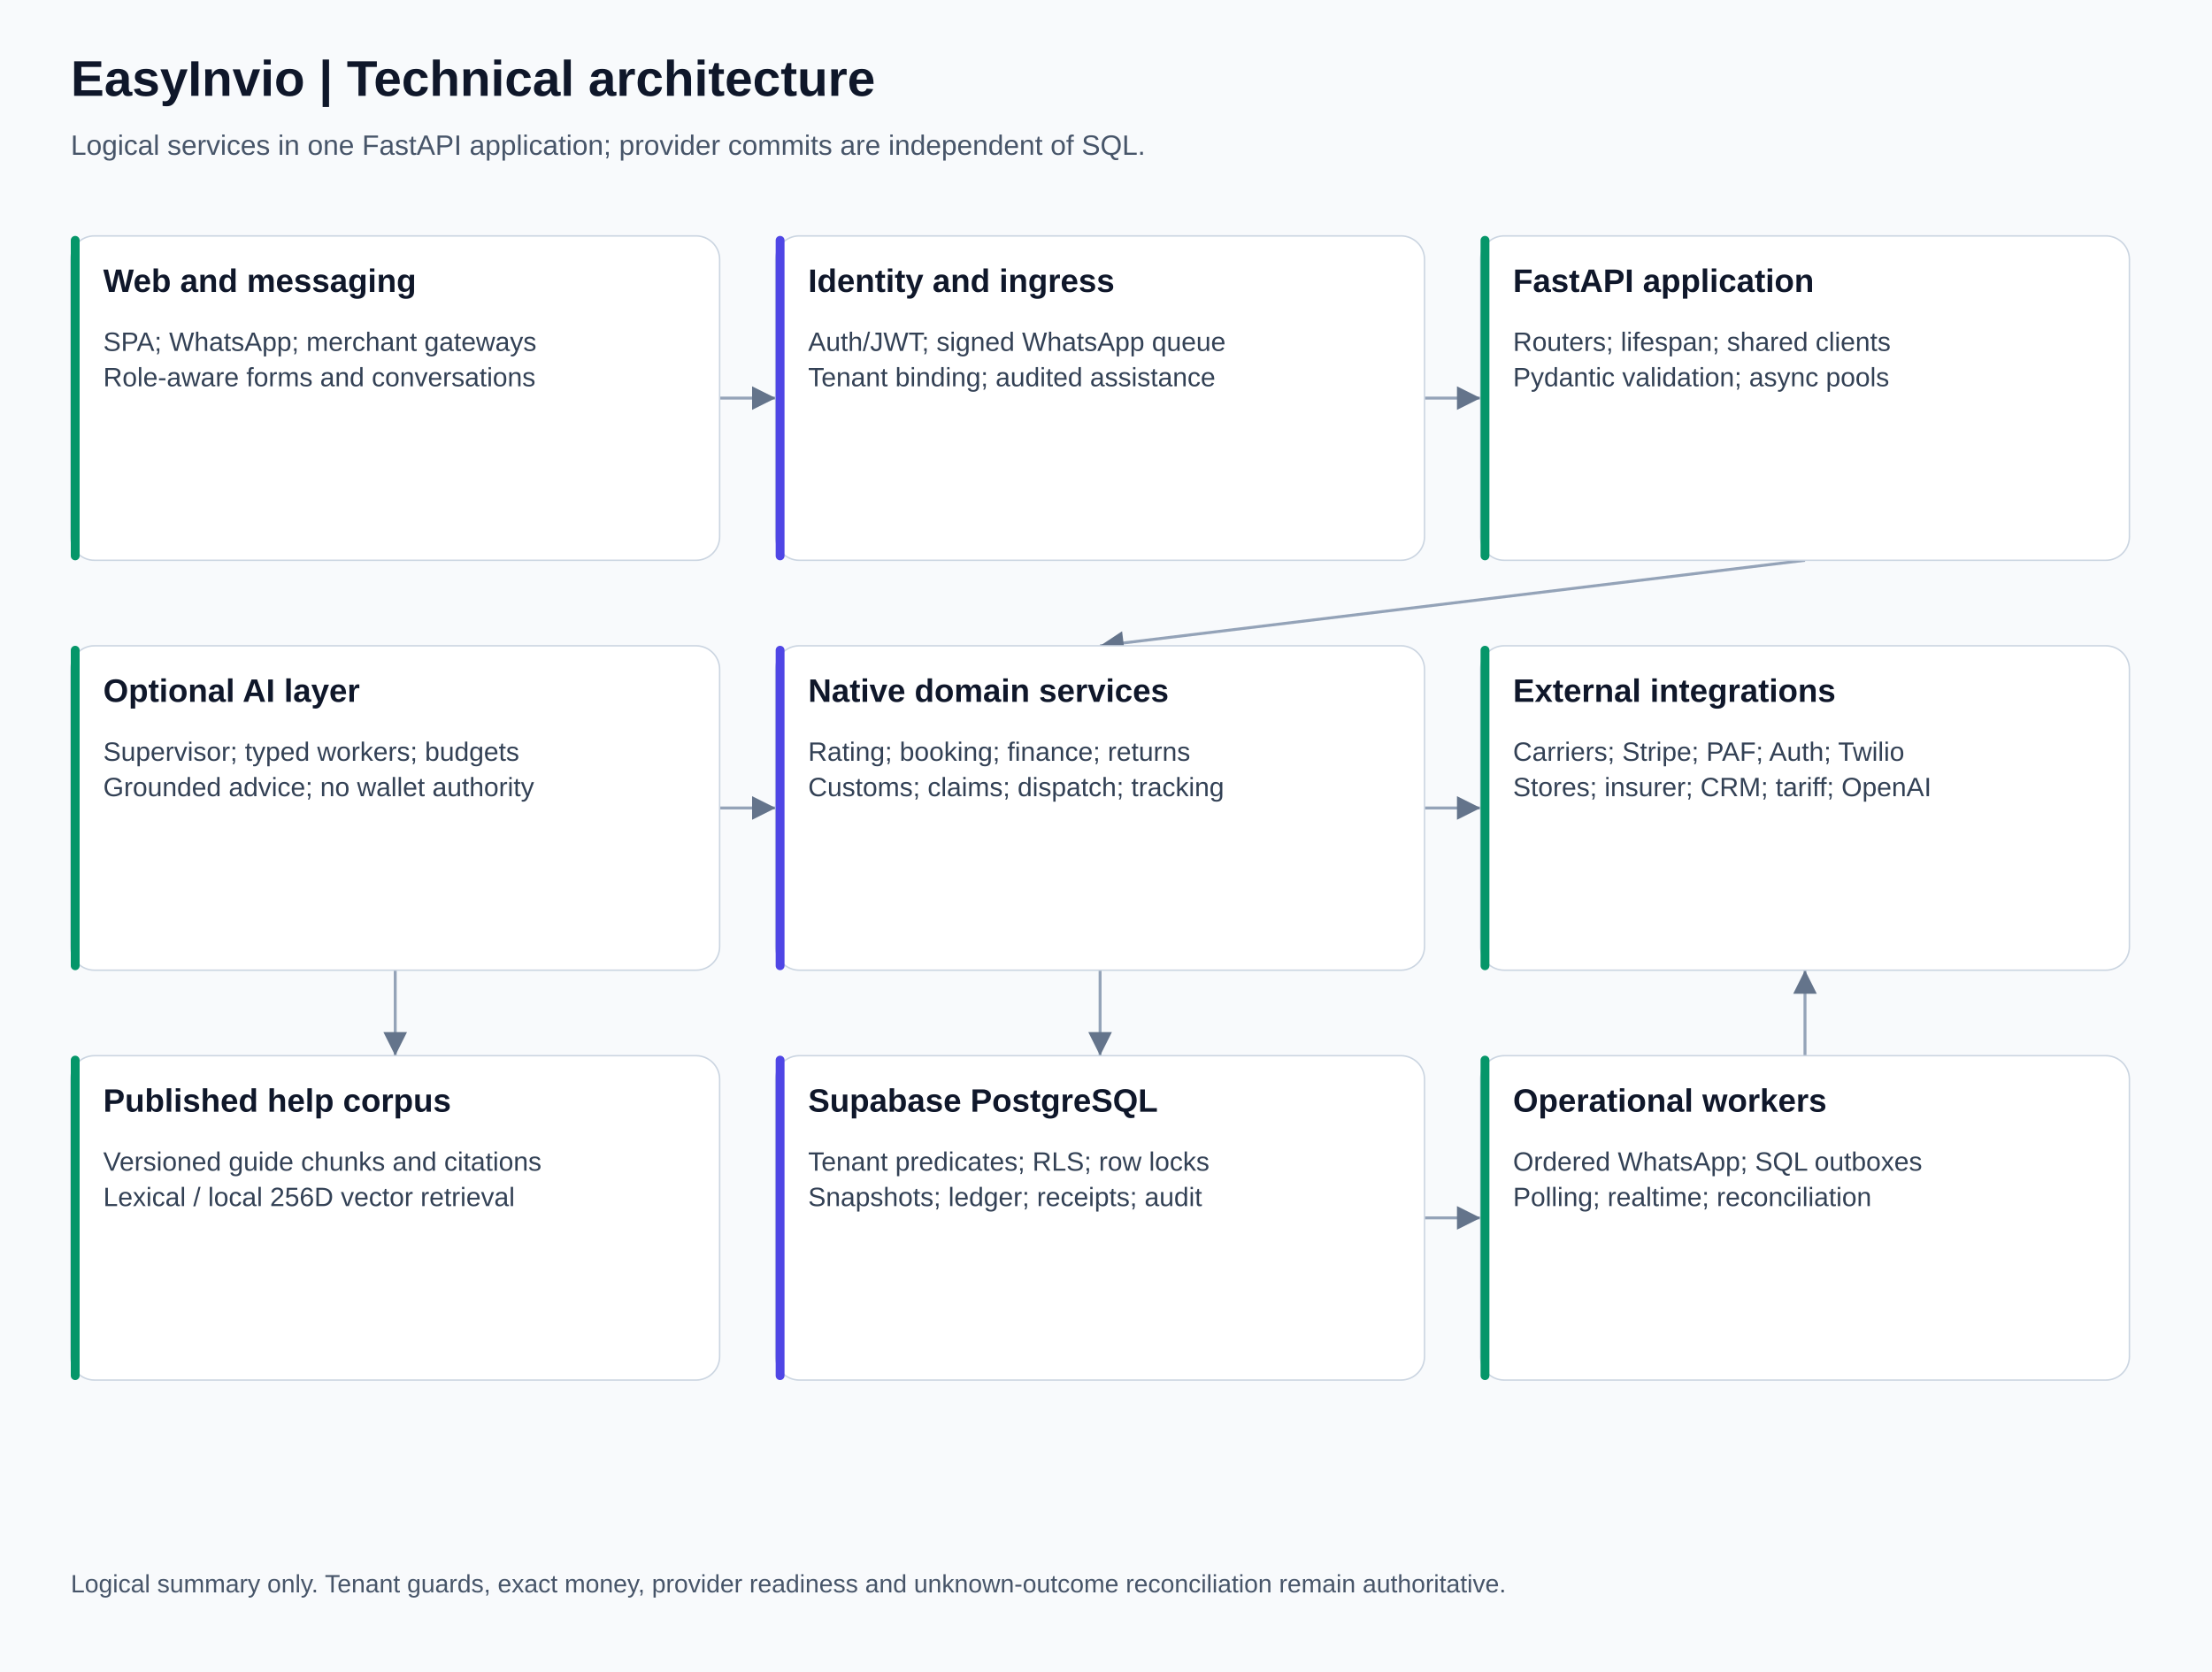
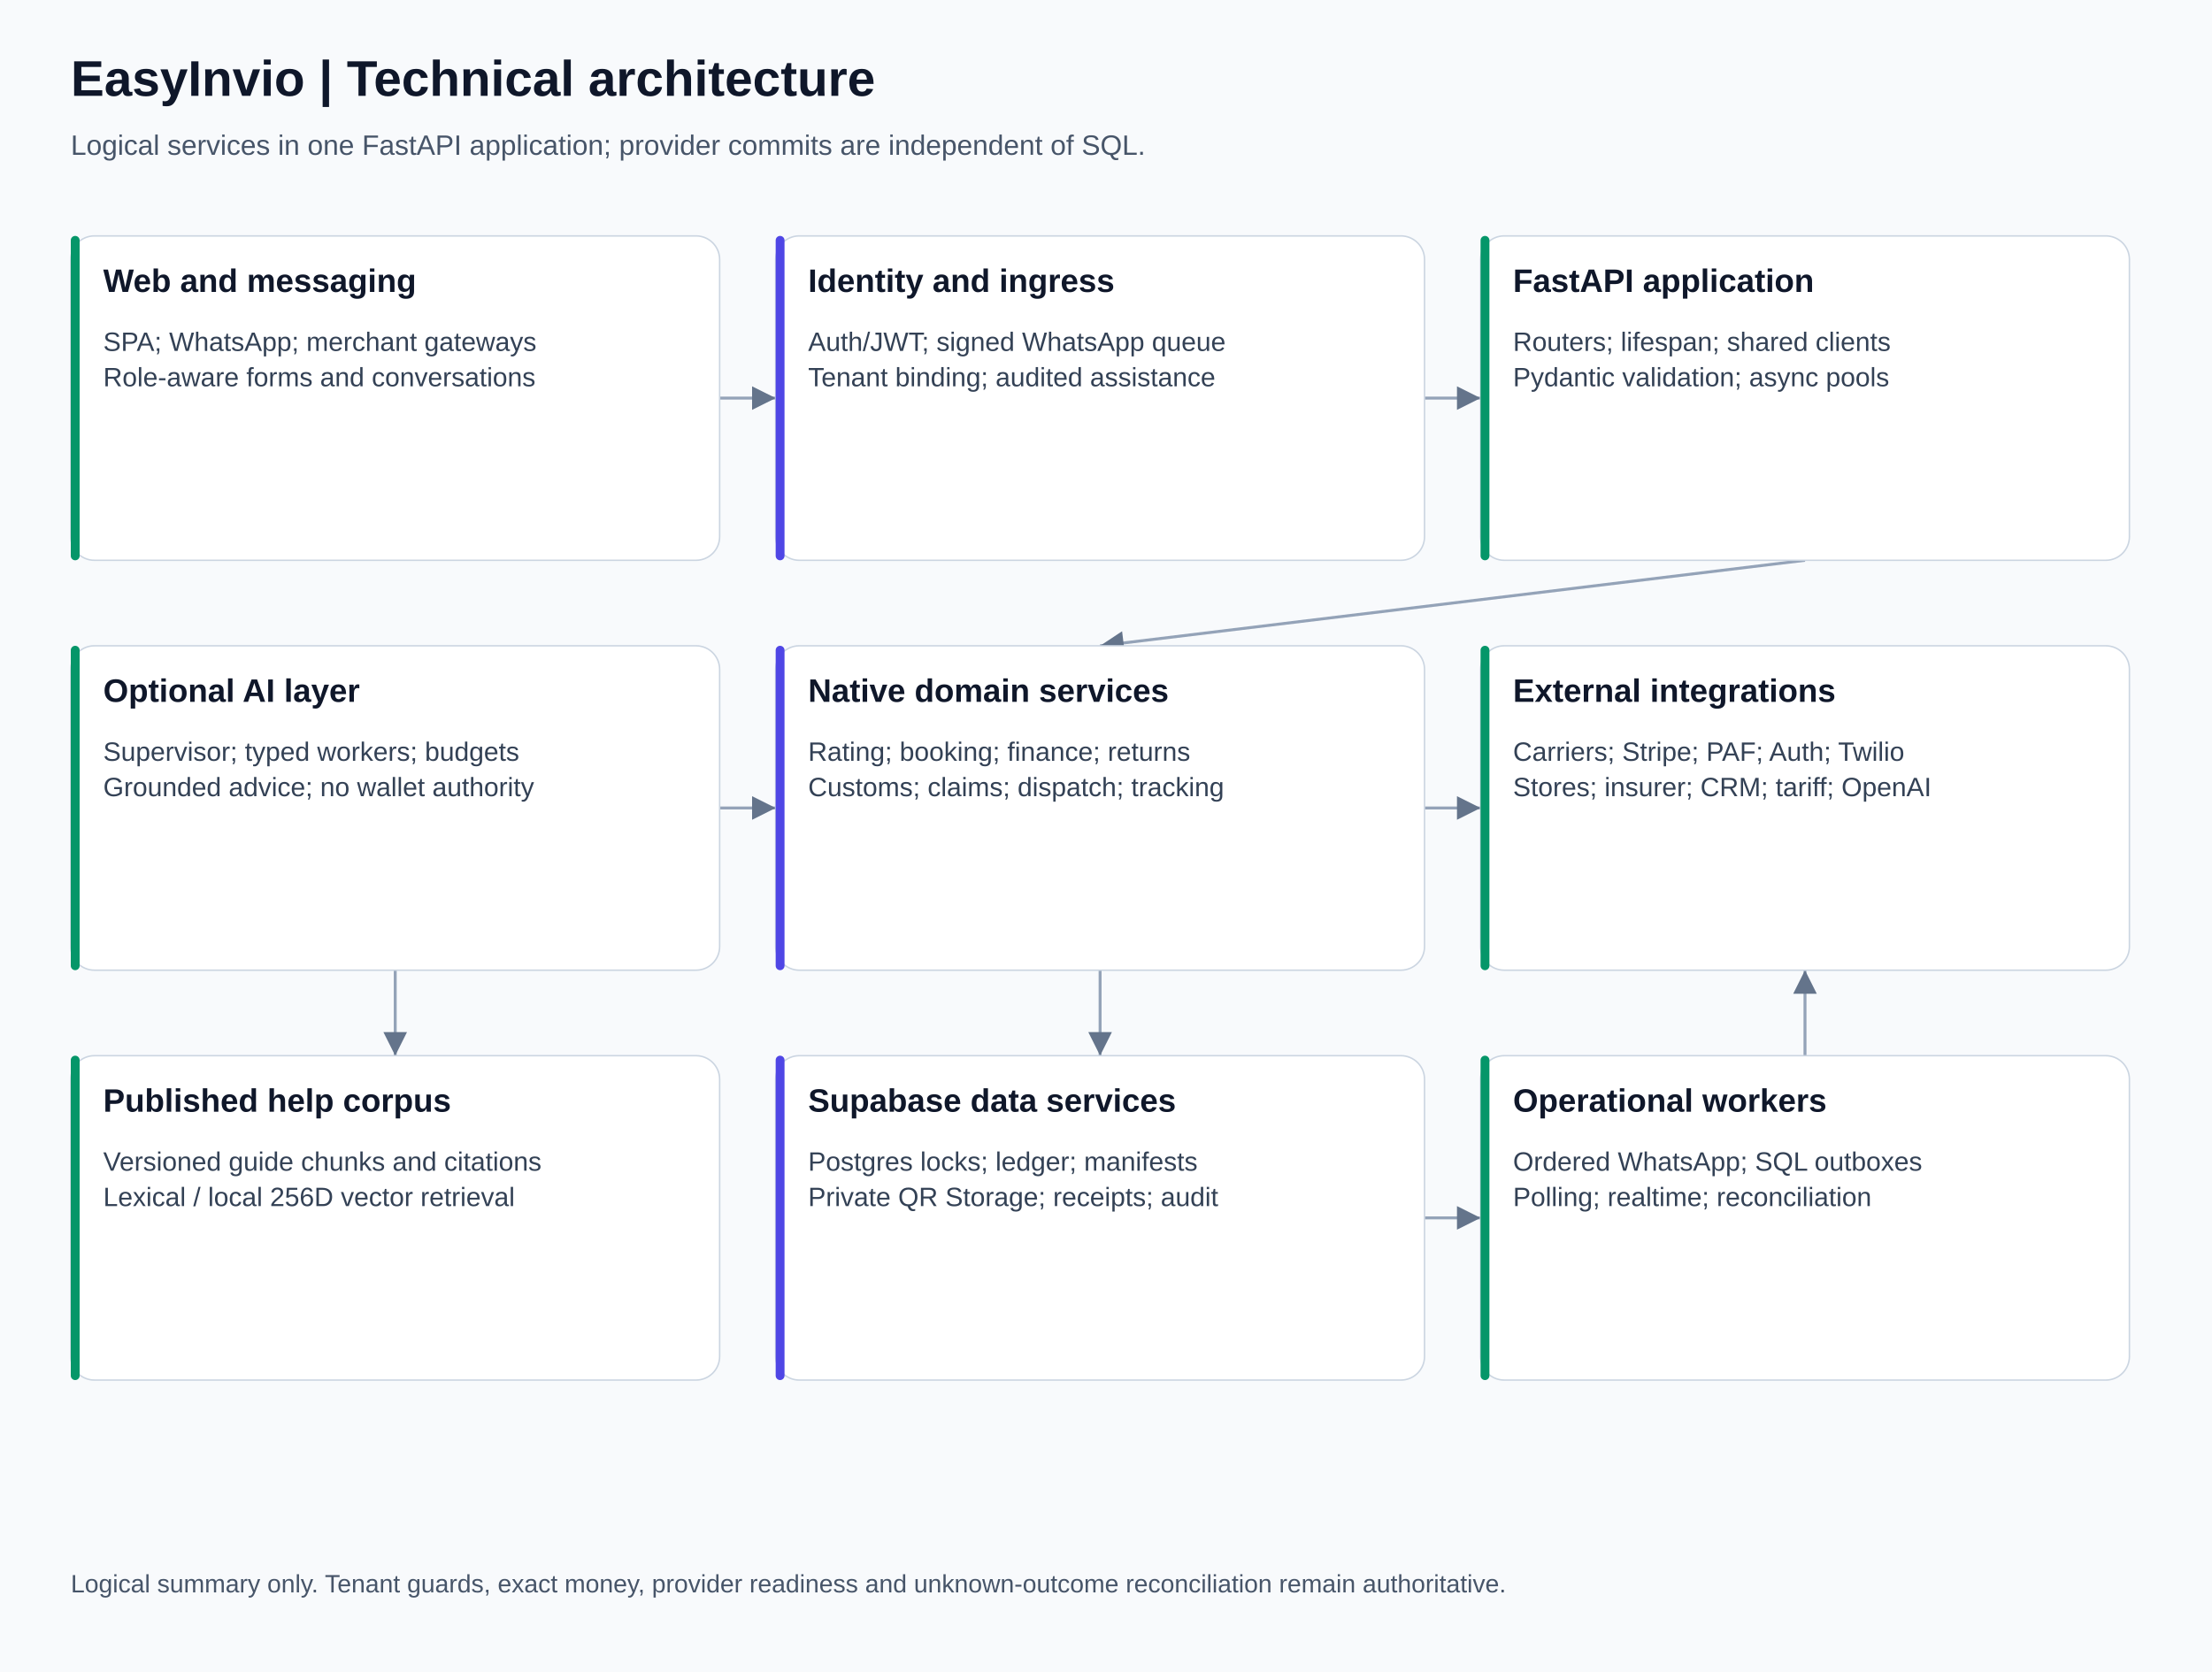
<svg xmlns="http://www.w3.org/2000/svg" width="1500" height="1134" viewBox="0 0 1500 1134" role="img">
  <defs>
    <marker id="arrow" markerWidth="9" markerHeight="9" refX="8" refY="4" orient="auto">
      <path d="M0 0L8 4L0 8Z" fill="#64748b" />
    </marker>
  </defs>
  <rect width="1500" height="1134" fill="#f8fafc" />
  <text x="48" y="65" style="font:700 34px Arial,sans-serif;fill:#0f172a">EasyInvio | Technical architecture</text>
  <text x="48" y="105" style="font:19px Arial,sans-serif;fill:#475569">Logical services in one FastAPI application; provider commits are independent of SQL.</text>
  <path d="M488 270L526 270" stroke="#94a3b8" stroke-width="2" fill="none" marker-end="url(#arrow)" />
  <path d="M966 270L1004 270" stroke="#94a3b8" stroke-width="2" fill="none" marker-end="url(#arrow)" />
  <path d="M1224 380L746 438" stroke="#94a3b8" stroke-width="2" fill="none" marker-end="url(#arrow)" />
  <path d="M488 548L526 548" stroke="#94a3b8" stroke-width="2" fill="none" marker-end="url(#arrow)" />
  <path d="M268 658L268 716" stroke="#94a3b8" stroke-width="2" fill="none" marker-end="url(#arrow)" />
  <path d="M966 548L1004 548" stroke="#94a3b8" stroke-width="2" fill="none" marker-end="url(#arrow)" />
  <path d="M746 658L746 716" stroke="#94a3b8" stroke-width="2" fill="none" marker-end="url(#arrow)" />
  <path d="M966 826L1004 826" stroke="#94a3b8" stroke-width="2" fill="none" marker-end="url(#arrow)" />
  <path d="M1224 716L1224 658" stroke="#94a3b8" stroke-width="2" fill="none" marker-end="url(#arrow)" />
  <g data-node="clients">
    <rect x="48" y="160" width="440" height="220" rx="16" fill="white" stroke="#cbd5e1" />
    <rect x="48" y="160" width="6" height="220" rx="3" fill="#059669" />
    <text x="70" y="198" style="font:700 22px Arial,sans-serif;fill:#0f172a">Web and messaging</text>
    <text x="70" y="238" style="font:18px Arial,sans-serif;fill:#334155">SPA; WhatsApp; merchant gateways</text>
    <text x="70" y="262" style="font:18px Arial,sans-serif;fill:#334155">Role-aware forms and conversations</text>
  </g>
  <g data-node="auth">
    <rect x="526" y="160" width="440" height="220" rx="16" fill="white" stroke="#cbd5e1" />
    <rect x="526" y="160" width="6" height="220" rx="3" fill="#4f46e5" />
    <text x="548" y="198" style="font:700 22px Arial,sans-serif;fill:#0f172a">Identity and ingress</text>
    <text x="548" y="238" style="font:18px Arial,sans-serif;fill:#334155">Auth/JWT; signed WhatsApp queue</text>
    <text x="548" y="262" style="font:18px Arial,sans-serif;fill:#334155">Tenant binding; audited assistance</text>
  </g>
  <g data-node="api">
    <rect x="1004" y="160" width="440" height="220" rx="16" fill="white" stroke="#cbd5e1" />
    <rect x="1004" y="160" width="6" height="220" rx="3" fill="#059669" />
    <text x="1026" y="198" style="font:700 22px Arial,sans-serif;fill:#0f172a">FastAPI application</text>
    <text x="1026" y="238" style="font:18px Arial,sans-serif;fill:#334155">Routers; lifespan; shared clients</text>
    <text x="1026" y="262" style="font:18px Arial,sans-serif;fill:#334155">Pydantic validation; async pools</text>
  </g>
  <g data-node="ai">
    <rect x="48" y="438" width="440" height="220" rx="16" fill="white" stroke="#cbd5e1" />
    <rect x="48" y="438" width="6" height="220" rx="3" fill="#059669" />
    <text x="70" y="476" style="font:700 22px Arial,sans-serif;fill:#0f172a">Optional AI layer</text>
    <text x="70" y="516" style="font:18px Arial,sans-serif;fill:#334155">Supervisor; typed workers; budgets</text>
    <text x="70" y="540" style="font:18px Arial,sans-serif;fill:#334155">Grounded advice; no wallet authority</text>
  </g>
  <g data-node="domain">
    <rect x="526" y="438" width="440" height="220" rx="16" fill="white" stroke="#cbd5e1" />
    <rect x="526" y="438" width="6" height="220" rx="3" fill="#4f46e5" />
    <text x="548" y="476" style="font:700 22px Arial,sans-serif;fill:#0f172a">Native domain services</text>
    <text x="548" y="516" style="font:18px Arial,sans-serif;fill:#334155">Rating; booking; finance; returns</text>
    <text x="548" y="540" style="font:18px Arial,sans-serif;fill:#334155">Customs; claims; dispatch; tracking</text>
  </g>
  <g data-node="external">
    <rect x="1004" y="438" width="440" height="220" rx="16" fill="white" stroke="#cbd5e1" />
    <rect x="1004" y="438" width="6" height="220" rx="3" fill="#059669" />
    <text x="1026" y="476" style="font:700 22px Arial,sans-serif;fill:#0f172a">External integrations</text>
    <text x="1026" y="516" style="font:18px Arial,sans-serif;fill:#334155">Carriers; Stripe; PAF; Auth; Twilio</text>
    <text x="1026" y="540" style="font:18px Arial,sans-serif;fill:#334155">Stores; insurer; CRM; tariff; OpenAI</text>
  </g>
  <g data-node="help">
    <rect x="48" y="716" width="440" height="220" rx="16" fill="white" stroke="#cbd5e1" />
    <rect x="48" y="716" width="6" height="220" rx="3" fill="#059669" />
    <text x="70" y="754" style="font:700 22px Arial,sans-serif;fill:#0f172a">Published help corpus</text>
    <text x="70" y="794" style="font:18px Arial,sans-serif;fill:#334155">Versioned guide chunks and citations</text>
    <text x="70" y="818" style="font:18px Arial,sans-serif;fill:#334155">Lexical / local 256D vector retrieval</text>
  </g>
  <g data-node="db">
    <rect x="526" y="716" width="440" height="220" rx="16" fill="white" stroke="#cbd5e1" />
    <rect x="526" y="716" width="6" height="220" rx="3" fill="#4f46e5" />
-     <text x="548" y="754" style="font:700 22px Arial,sans-serif;fill:#0f172a">Supabase PostgreSQL</text>
-     <text x="548" y="794" style="font:18px Arial,sans-serif;fill:#334155">Tenant predicates; RLS; row locks</text>
-     <text x="548" y="818" style="font:18px Arial,sans-serif;fill:#334155">Snapshots; ledger; receipts; audit</text>
+     <text x="548" y="754" style="font:700 22px Arial,sans-serif;fill:#0f172a">Supabase data services</text>
+     <text x="548" y="794" style="font:18px Arial,sans-serif;fill:#334155">Postgres locks; ledger; manifests</text>
+     <text x="548" y="818" style="font:18px Arial,sans-serif;fill:#334155">Private QR Storage; receipts; audit</text>
  </g>
  <g data-node="jobs">
    <rect x="1004" y="716" width="440" height="220" rx="16" fill="white" stroke="#cbd5e1" />
    <rect x="1004" y="716" width="6" height="220" rx="3" fill="#059669" />
    <text x="1026" y="754" style="font:700 22px Arial,sans-serif;fill:#0f172a">Operational workers</text>
    <text x="1026" y="794" style="font:18px Arial,sans-serif;fill:#334155">Ordered WhatsApp; SQL outboxes</text>
    <text x="1026" y="818" style="font:18px Arial,sans-serif;fill:#334155">Polling; realtime; reconciliation</text>
  </g>
  <text x="48" y="1080" style="font:17px Arial,sans-serif;fill:#475569">Logical summary only. Tenant guards, exact money, provider readiness and unknown-outcome reconciliation remain authoritative.</text>
</svg>
